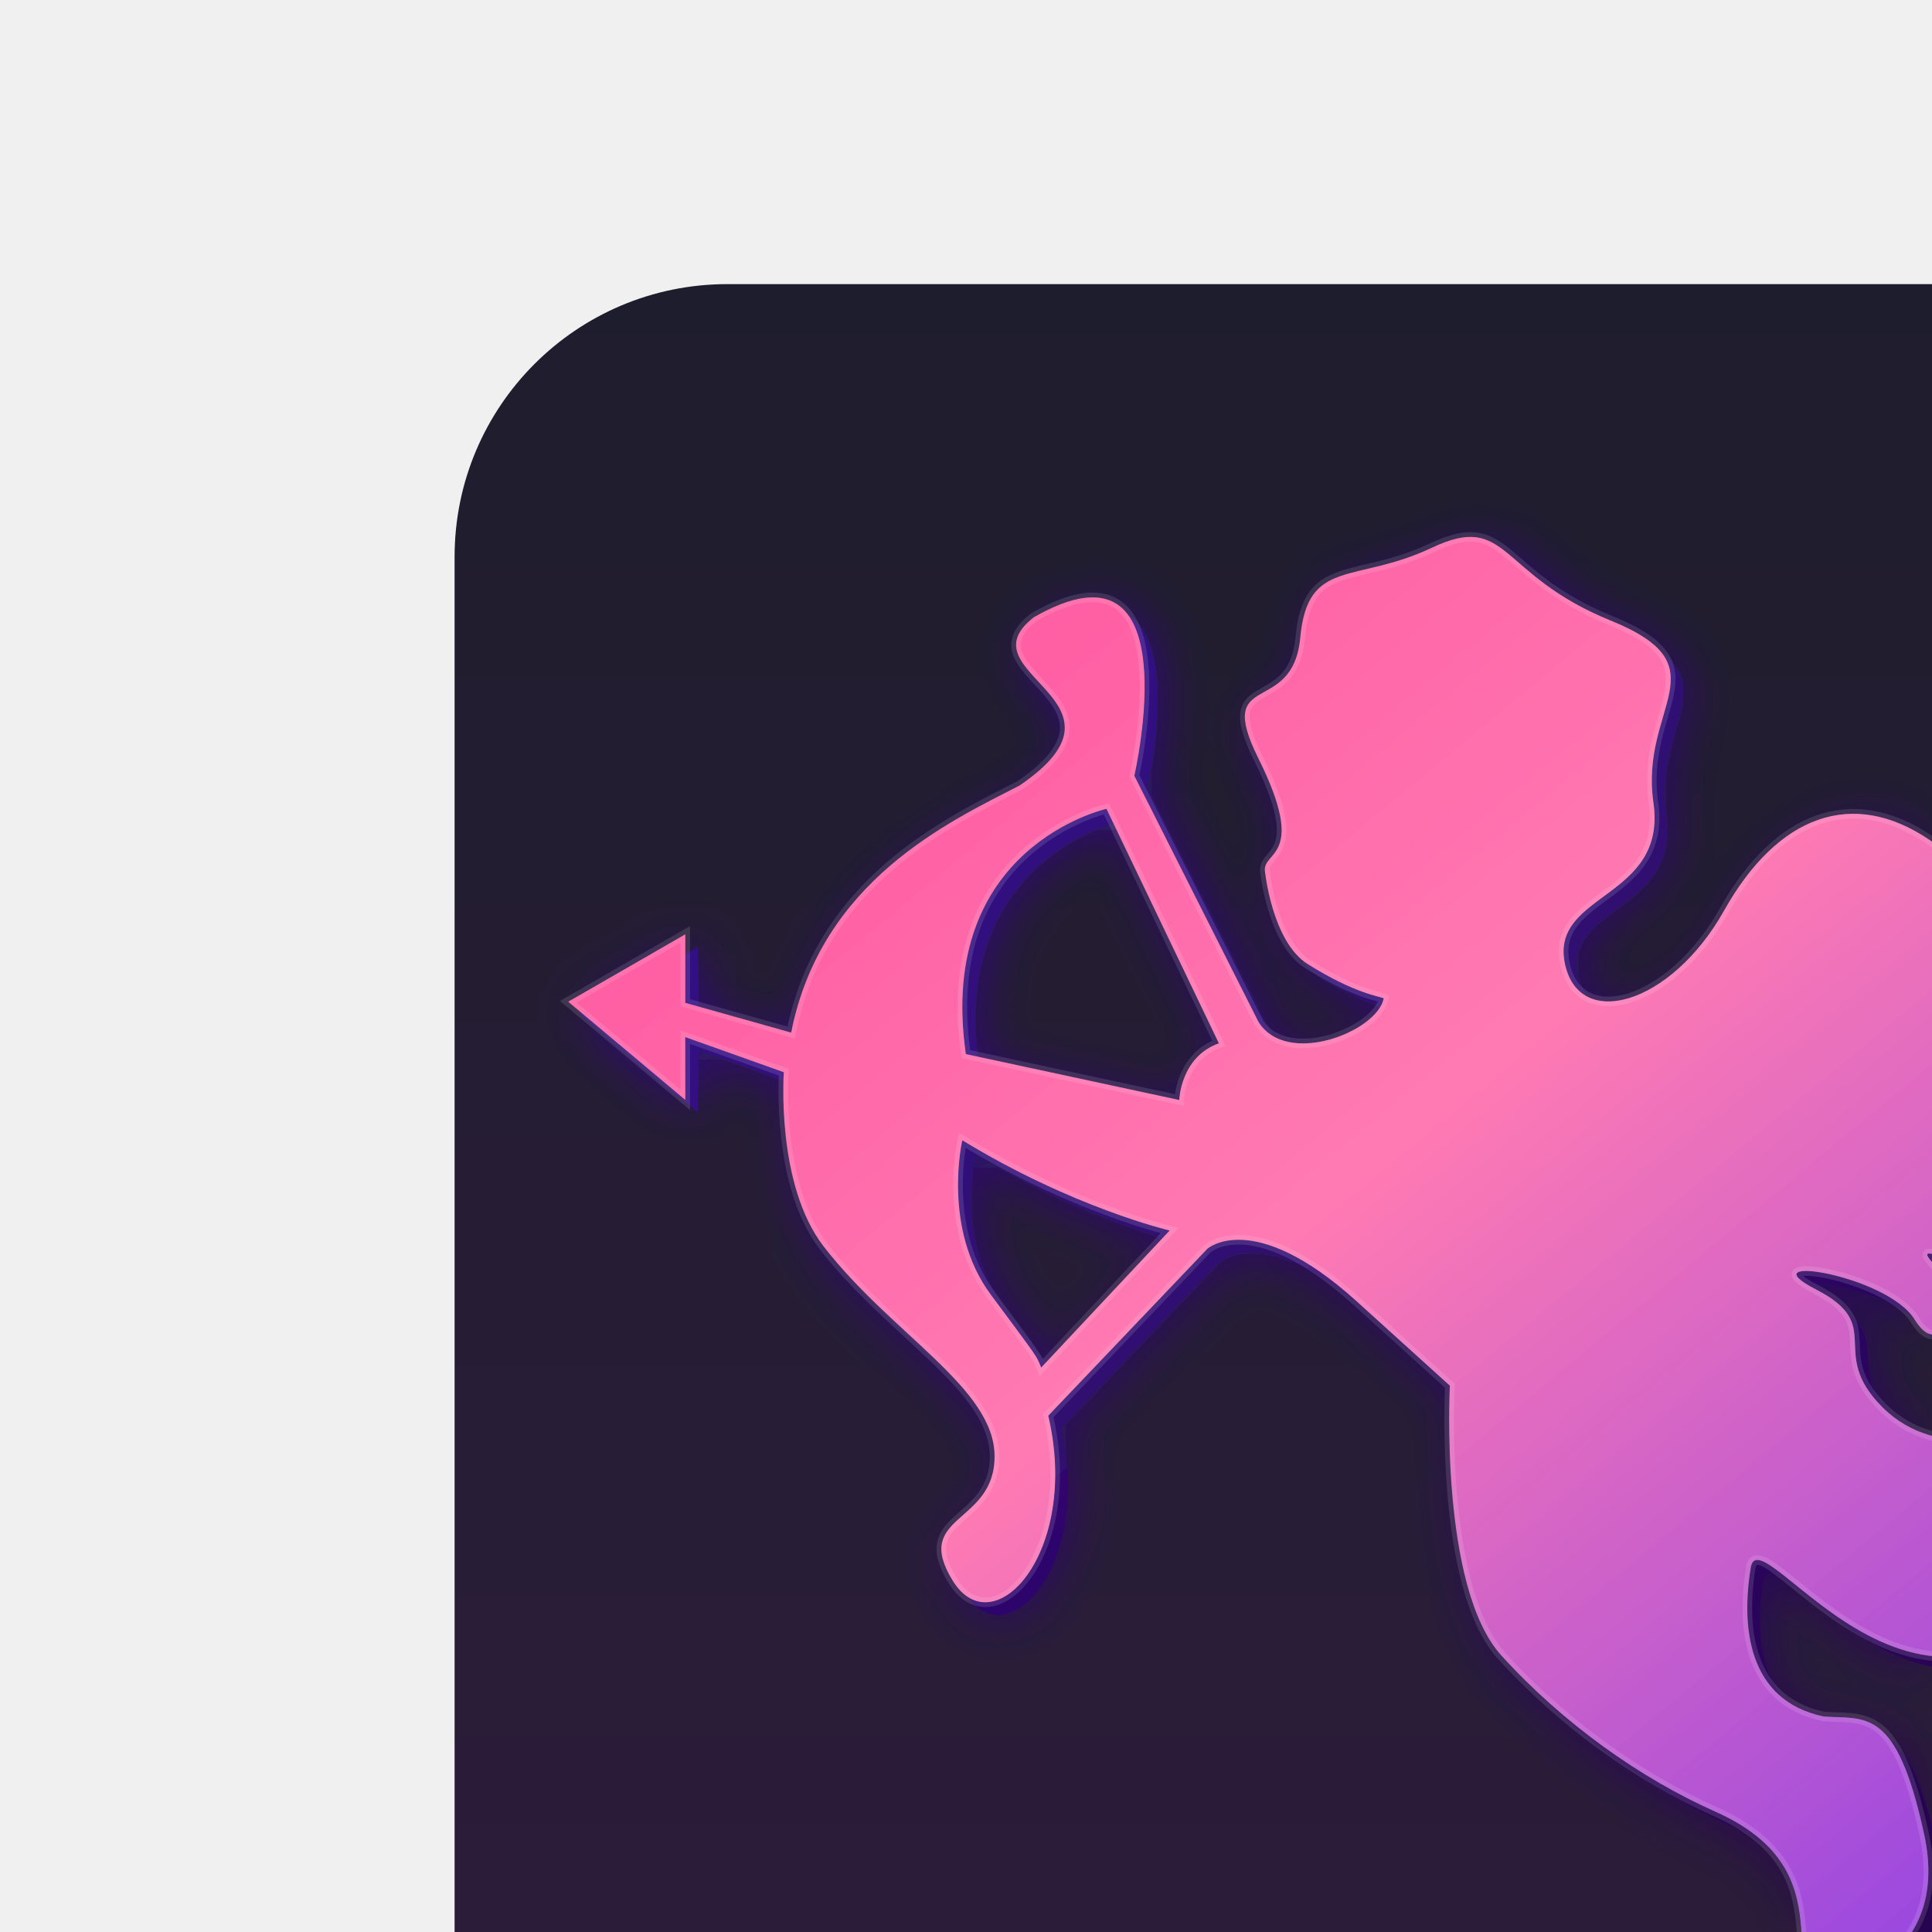
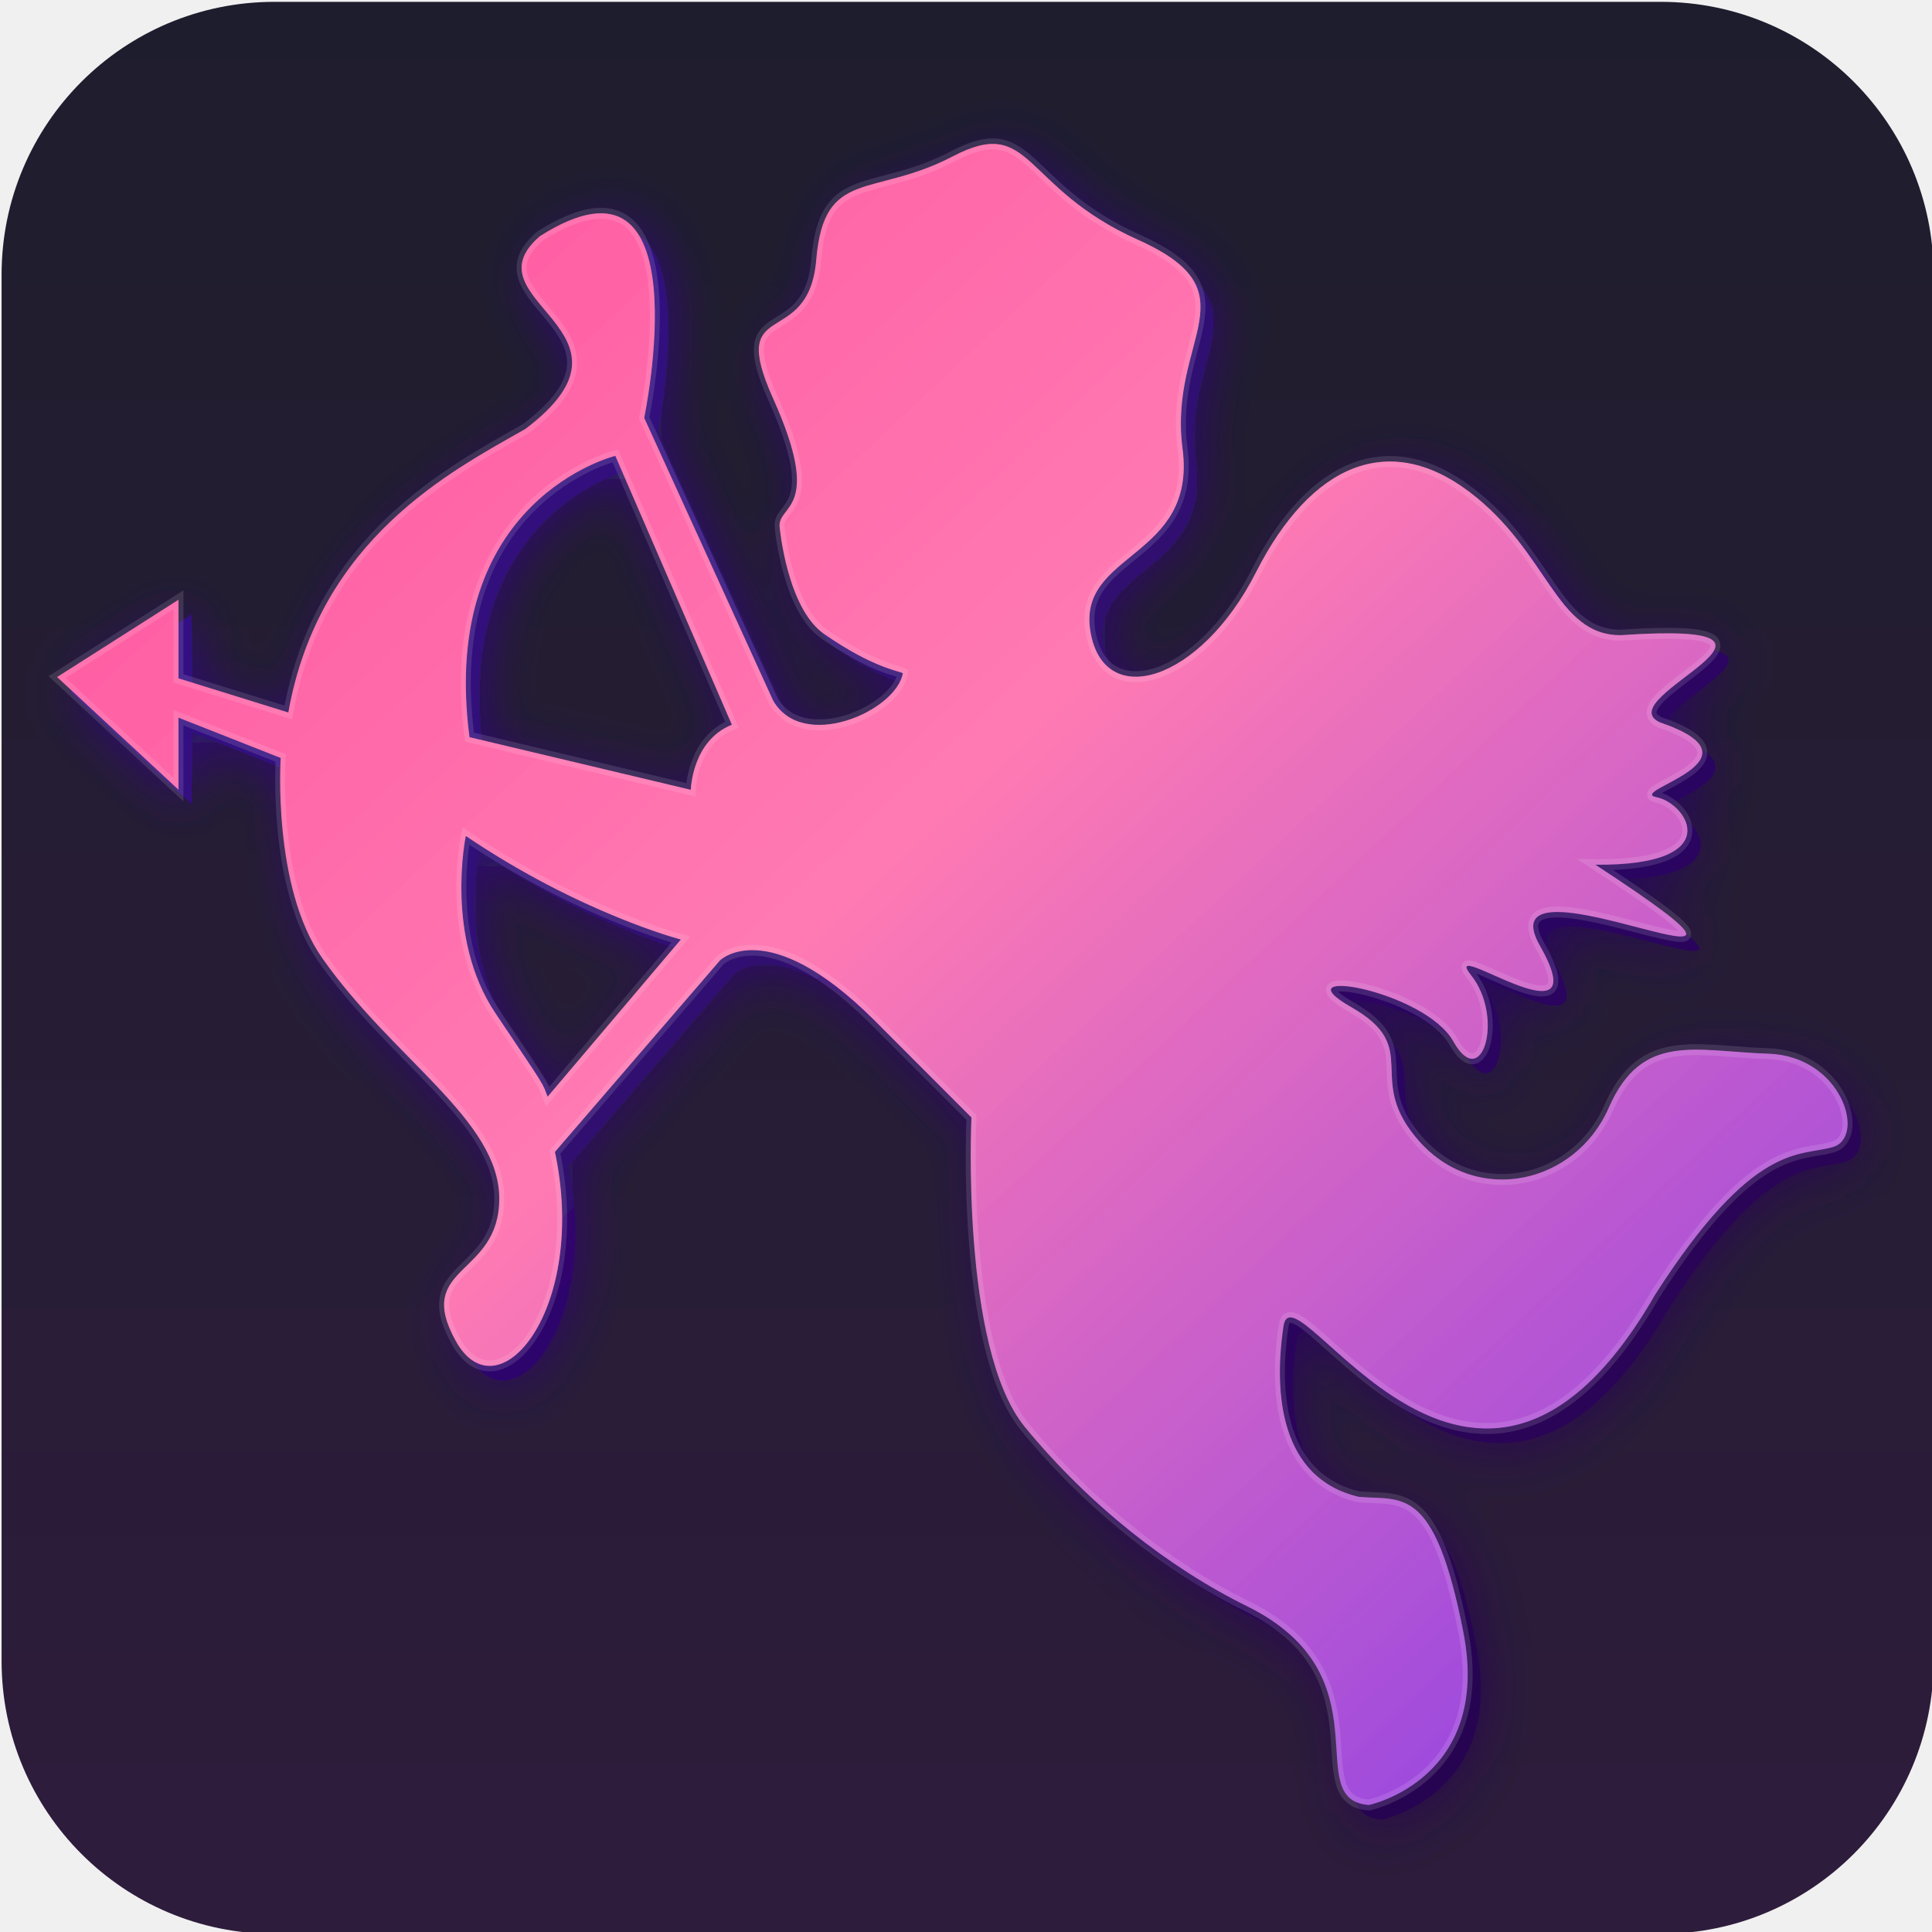
- <svg xmlns="http://www.w3.org/2000/svg" viewBox="0 0 170 170" width="170" height="170">
-   <defs>
-     <linearGradient id="gMain" x1="0" y1="0" x2="1" y2="1">
-       <stop offset="0" stop-color="#FF4F9A" />
-       <stop offset="0.45" stop-color="#FF7AB3" />
-       <stop offset="1" stop-color="#7C3AED" />
+ <svg xmlns="http://www.w3.org/2000/svg" viewBox="0 0 170 170" width="170" height="170" version="1.1" id="svg9">
+   <defs id="defs7">
+     <linearGradient id="gMain" x1="-16.021" y1="31.851" x2="512.798" y2="560.669" gradientTransform="scale(1.086095,0.9207298)" gradientUnits="userSpaceOnUse">
+       <stop offset="0" stop-color="#FF4F9A" id="stop1" />
+       <stop offset="0.45" stop-color="#FF7AB3" id="stop2" />
+       <stop offset="1" stop-color="#7C3AED" id="stop3" />
    </linearGradient>
-     <linearGradient id="gDark" x1="0" y1="0" x2="1" y2="1">
-       <stop offset="0" stop-color="#3A0CA3" />
-       <stop offset="1" stop-color="#240046" />
+     <linearGradient id="gDark" x1="-17.696" y1="26.61" x2="517.745" y2="562.051" gradientTransform="scale(1.084989,0.9216686)" gradientUnits="userSpaceOnUse">
+       <stop offset="0" stop-color="#3A0CA3" id="stop4" />
+       <stop offset="1" stop-color="#240046" id="stop5" />
    </linearGradient>
-     <filter id="fGlow" x="-50%" y="-50%" width="200%" height="200%">
-       <feGaussianBlur in="SourceGraphic" stdDeviation="8" result="blur" />
-       <feMerge>
-         <feMergeNode in="blur" />
-         <feMergeNode in="SourceGraphic" />
+     <filter id="fGlow" x="-0.035" y="-0.042" width="1.071" height="1.084">
+       <feGaussianBlur in="SourceGraphic" stdDeviation="8" result="blur" id="feGaussianBlur5" />
+       <feMerge id="feMerge6">
+         <feMergeNode in="blur" id="feMergeNode5" />
+         <feMergeNode in="SourceGraphic" id="feMergeNode6" />
      </feMerge>
    </filter>
-     <filter id="fInner" x="-20%" y="-20%" width="140%" height="140%">
-       <feGaussianBlur in="SourceAlpha" stdDeviation="6" result="blurAlpha" />
-       <feOffset in="blurAlpha" dx="-3" dy="3" result="offsetBlur" />
-       <feComposite in="offsetBlur" in2="SourceAlpha" operator="arithmetic" k2="-1" k3="1" result="innerShadow" />
-       <feColorMatrix in="innerShadow" type="matrix" values="0 0 0 0 0                 0 0 0 0 0                 0 0 0 0 0                 0 0 0 0.5" result="shadowColor" />
-       <feBlend in="SourceGraphic" in2="shadowColor" mode="normal" />
+     <filter id="fInner" x="-0.032" y="-0.032" width="1.059" height="1.07">
+       <feGaussianBlur in="SourceAlpha" stdDeviation="6" result="blurAlpha" id="feGaussianBlur6" />
+       <feOffset in="blurAlpha" dx="-3" dy="3" result="offsetBlur" id="feOffset6" />
+       <feComposite in="offsetBlur" in2="SourceAlpha" operator="arithmetic" k2="-1" k3="1" result="innerShadow" id="feComposite6" />
+       <feColorMatrix in="innerShadow" type="matrix" values="0 0 0 0 0                 0 0 0 0 0                 0 0 0 0 0                 0 0 0 0.5" result="shadowColor" id="feColorMatrix6" />
+       <feBlend in="SourceGraphic" in2="shadowColor" mode="normal" id="feBlend6" />
    </filter>
-     <linearGradient id="bgGrad" x1="0" y1="0" x2="0" y2="1">
-       <stop offset="0" stop-color="#070617" />
-       <stop offset="1" stop-color="#180428" />
+     <linearGradient id="bgGrad" x1="40" y1="25" x2="40" y2="195" gradientUnits="userSpaceOnUse" gradientTransform="translate(-39.86002,-24.83815)">
+       <stop offset="0" stop-color="#070617" id="stop6" />
+       <stop offset="1" stop-color="#180428" id="stop7" />
    </linearGradient>
  </defs>

+ 
  Optional dark rounded background; comment out if not wanted
-   <rect x="40" y="25" rx="24" ry="24" width="170" height="170" fill="url(#bgGrad)" opacity="0.9" />
-   <g transform="translate(50, 35) scale(0.28)">
+   <rect x="0.14" y="0.162" rx="24" ry="24" width="170" height="170" fill="url(#bgGrad)" opacity="0.9" id="rect7" style="fill:url(#bgGrad)" />
+   <g transform="matrix(0.2903851,0,0,0.3211606,5.025591,-1.378514)" id="g9">
    Shadow duplicate
-     <path d="M518.604,292.991c-22.195-0.669-38.346-6.053-48.435,14.803c-10.089,20.856-39.685,26.909-57.174,9.419       c-17.49-17.489,1.348-25.561-20.856-36.997c-22.194-11.437,22.195-4.705,30.944,9.419c8.74,14.124,15.473-6.722,5.384-18.159       c-10.088-11.437,39.015,20.856,20.855-8.07c-18.158-28.927,94.182,23.543,16.821-22.195c40.028,0.335,27.912-16.82,18.503-18.503       c-9.419-1.683,34.646-10.088,1.014-20.521c-16.142-6.723,53.817-27.913-11.771-23.877c-19.88,0.134-21.859-22.874-46.082-39.35       c-24.222-16.477-47.765-7.736-64.575,22.194s-46.082,38.011-50.117,16.142c-4.035-21.86,32.293-19.842,27.913-50.117       c-4.37-30.275,22.194-42.716-13.454-57.174c-35.649-14.458-31.948-34.31-56.17-22.874c-24.212,11.437-39.015,3.031-41.367,28.257       c-2.353,25.226-27.187,9.715-13.12,38.011c15.472,31.116,1.31,28.926,2.018,35.314c0,0,2.218,22.204,13.454,29.261       c14.812,9.304,22.539,10.088,23.878,10.768c-2.018,10.423-30.438,21.697-39.35,7.401l-39.015-77.361       c0,0,18.159-78.365-31.614-49.782c-22.874,17.825,34.979,25.895-4.37,52.804c-22.194,11.437-62.443,29.921-71.862,77.686       l-33.277-9.342v-21.525L0,189.793l36.777,30.849v-19.728l30.973,11.045c0,0-2.582,35.286,12.555,54.793       c21.468,27.674,53.674,44.398,53.674,65.924s-25.972,18.159-13.187,39.015c12.785,20.856,40.153-8.749,30.064-51.8l50.012-52.47       c0,0,14.287-12.784,46.531,16.199l29.654,26.852c0,0-3.338,63.237,16.17,84.762c19.508,21.525,43.92,38.709,67.281,49.104       c43.061,19.173,15.816,53.139,37.007,54.487c0,0,37.342-7.066,28.593-47.42c-8.74-40.364-18.494-35.994-31.614-36.998       c-23.878-5.049-25.896-28.257-22.873-46.751c3.031-18.503,57.519,78.03,112.675-8.74c29.901-42.122,43.729-37.666,53.817-40.363       C548.209,315.865,540.807,293.67,518.604,292.991z M148.63,304.763c-1.683-4.035-0.334-2.018-15.807-22.873       c-15.472-20.856-8.97-48.549-8.97-48.549c34.645,21.19,65.14,28.362,65.14,28.362L148.63,304.763z M192.015,220.68l-67.052-14.42       c-9.419-65.255,44.179-77.064,44.179-77.064l35.314,73.66C192.35,207.226,192.015,220.68,192.015,220.68z" fill="url(#gDark)" opacity="0.85" filter="url(#fGlow)" transform="translate(4,4)" />
+     <path d="m 518.604,292.991 c -22.195,-0.669 -38.346,-6.053 -48.435,14.803 -10.089,20.856 -39.685,26.909 -57.174,9.419 -17.49,-17.489 1.348,-25.561 -20.856,-36.997 -22.194,-11.437 22.195,-4.705 30.944,9.419 8.74,14.124 15.473,-6.722 5.384,-18.159 -10.088,-11.437 39.015,20.856 20.855,-8.07 -18.158,-28.927 94.182,23.543 16.821,-22.195 40.028,0.335 27.912,-16.82 18.503,-18.503 -9.419,-1.683 34.646,-10.088 1.014,-20.521 -16.142,-6.723 53.817,-27.913 -11.771,-23.877 -19.88,0.134 -21.859,-22.874 -46.082,-39.35 -24.222,-16.477 -47.765,-7.736 -64.575,22.194 -16.81,29.93 -46.082,38.011 -50.117,16.142 -4.035,-21.86 32.293,-19.842 27.913,-50.117 -4.37,-30.275 22.194,-42.716 -13.454,-57.174 -35.649,-14.458 -31.948,-34.31 -56.17,-22.874 -24.212,11.437 -39.015,3.031 -41.367,28.257 -2.353,25.226 -27.187,9.715 -13.12,38.011 15.472,31.116 1.31,28.926 2.018,35.314 0,0 2.218,22.204 13.454,29.261 14.812,9.304 22.539,10.088 23.878,10.768 -2.018,10.423 -30.438,21.697 -39.35,7.401 l -39.015,-77.361 c 0,0 18.159,-78.365 -31.614,-49.782 -22.874,17.825 34.979,25.895 -4.37,52.804 -22.194,11.437 -62.443,29.921 -71.862,77.686 L 36.779,190.148 V 168.623 L 0,189.793 36.777,220.642 v -19.728 l 30.973,11.045 c 0,0 -2.582,35.286 12.555,54.793 21.468,27.674 53.674,44.398 53.674,65.924 0,21.526 -25.972,18.159 -13.187,39.015 12.785,20.856 40.153,-8.749 30.064,-51.8 l 50.012,-52.47 c 0,0 14.287,-12.784 46.531,16.199 l 29.654,26.852 c 0,0 -3.338,63.237 16.17,84.762 19.508,21.525 43.92,38.709 67.281,49.104 43.061,19.173 15.816,53.139 37.007,54.487 0,0 37.342,-7.066 28.593,-47.42 -8.74,-40.364 -18.494,-35.994 -31.614,-36.998 -23.878,-5.049 -25.896,-28.257 -22.873,-46.751 3.031,-18.503 57.519,78.03 112.675,-8.74 29.901,-42.122 43.729,-37.666 53.817,-40.363 10.1,-2.688 2.698,-24.883 -19.505,-25.562 z M 148.63,304.763 c -1.683,-4.035 -0.334,-2.018 -15.807,-22.873 -15.472,-20.856 -8.97,-48.549 -8.97,-48.549 34.645,21.19 65.14,28.362 65.14,28.362 z m 43.385,-84.083 -67.052,-14.42 c -9.419,-65.255 44.179,-77.064 44.179,-77.064 l 35.314,73.66 c -12.106,4.37 -12.441,17.824 -12.441,17.824 z" fill="url(#gDark)" opacity="0.85" filter="url(#fGlow)" transform="translate(4,4)" id="path7" style="fill:url(#gDark)" />
+ 

    Main icon with gradient
-     <path d="M518.604,292.991c-22.195-0.669-38.346-6.053-48.435,14.803c-10.089,20.856-39.685,26.909-57.174,9.419       c-17.49-17.489,1.348-25.561-20.856-36.997c-22.194-11.437,22.195-4.705,30.944,9.419c8.74,14.124,15.473-6.722,5.384-18.159       c-10.088-11.437,39.015,20.856,20.855-8.07c-18.158-28.927,94.182,23.543,16.821-22.195c40.028,0.335,27.912-16.82,18.503-18.503       c-9.419-1.683,34.646-10.088,1.014-20.521c-16.142-6.723,53.817-27.913-11.771-23.877c-19.88,0.134-21.859-22.874-46.082-39.35       c-24.222-16.477-47.765-7.736-64.575,22.194s-46.082,38.011-50.117,16.142c-4.035-21.86,32.293-19.842,27.913-50.117       c-4.37-30.275,22.194-42.716-13.454-57.174c-35.649-14.458-31.948-34.31-56.17-22.874c-24.212,11.437-39.015,3.031-41.367,28.257       c-2.353,25.226-27.187,9.715-13.12,38.011c15.472,31.116,1.31,28.926,2.018,35.314c0,0,2.218,22.204,13.454,29.261       c14.812,9.304,22.539,10.088,23.878,10.768c-2.018,10.423-30.438,21.697-39.35,7.401l-39.015-77.361       c0,0,18.159-78.365-31.614-49.782c-22.874,17.825,34.979,25.895-4.37,52.804c-22.194,11.437-62.443,29.921-71.862,77.686       l-33.277-9.342v-21.525L0,189.793l36.777,30.849v-19.728l30.973,11.045c0,0-2.582,35.286,12.555,54.793       c21.468,27.674,53.674,44.398,53.674,65.924s-25.972,18.159-13.187,39.015c12.785,20.856,40.153-8.749,30.064-51.8l50.012-52.47       c0,0,14.287-12.784,46.531,16.199l29.654,26.852c0,0-3.338,63.237,16.17,84.762c19.508,21.525,43.92,38.709,67.281,49.104       c43.061,19.173,15.816,53.139,37.007,54.487c0,0,37.342-7.066,28.593-47.42c-8.74-40.364-18.494-35.994-31.614-36.998       c-23.878-5.049-25.896-28.257-22.873-46.751c3.031-18.503,57.519,78.03,112.675-8.74c29.901-42.122,43.729-37.666,53.817-40.363       C548.209,315.865,540.807,293.67,518.604,292.991z M148.63,304.763c-1.683-4.035-0.334-2.018-15.807-22.873       c-15.472-20.856-8.97-48.549-8.97-48.549c34.645,21.19,65.14,28.362,65.14,28.362L148.63,304.763z M192.015,220.68l-67.052-14.42       c-9.419-65.255,44.179-77.064,44.179-77.064l35.314,73.66C192.35,207.226,192.015,220.68,192.015,220.68z" fill="url(#gMain)" filter="url(#fInner)" />
+     <path d="m 518.604,292.991 c -22.195,-0.669 -38.346,-6.053 -48.435,14.803 -10.089,20.856 -39.685,26.909 -57.174,9.419 -17.49,-17.489 1.348,-25.561 -20.856,-36.997 -22.194,-11.437 22.195,-4.705 30.944,9.419 8.74,14.124 15.473,-6.722 5.384,-18.159 -10.088,-11.437 39.015,20.856 20.855,-8.07 -18.158,-28.927 94.182,23.543 16.821,-22.195 40.028,0.335 27.912,-16.82 18.503,-18.503 -9.419,-1.683 34.646,-10.088 1.014,-20.521 -16.142,-6.723 53.817,-27.913 -11.771,-23.877 -19.88,0.134 -21.859,-22.874 -46.082,-39.35 -24.222,-16.477 -47.765,-7.736 -64.575,22.194 -16.81,29.93 -46.082,38.011 -50.117,16.142 -4.035,-21.86 32.293,-19.842 27.913,-50.117 -4.37,-30.275 22.194,-42.716 -13.454,-57.174 -35.649,-14.458 -31.948,-34.31 -56.17,-22.874 -24.212,11.437 -39.015,3.031 -41.367,28.257 -2.353,25.226 -27.187,9.715 -13.12,38.011 15.472,31.116 1.31,28.926 2.018,35.314 0,0 2.218,22.204 13.454,29.261 14.812,9.304 22.539,10.088 23.878,10.768 -2.018,10.423 -30.438,21.697 -39.35,7.401 l -39.015,-77.361 c 0,0 18.159,-78.365 -31.614,-49.782 -22.874,17.825 34.979,25.895 -4.37,52.804 -22.194,11.437 -62.443,29.921 -71.862,77.686 L 36.779,190.148 V 168.623 L 0,189.793 36.777,220.642 v -19.728 l 30.973,11.045 c 0,0 -2.582,35.286 12.555,54.793 21.468,27.674 53.674,44.398 53.674,65.924 0,21.526 -25.972,18.159 -13.187,39.015 12.785,20.856 40.153,-8.749 30.064,-51.8 l 50.012,-52.47 c 0,0 14.287,-12.784 46.531,16.199 l 29.654,26.852 c 0,0 -3.338,63.237 16.17,84.762 19.508,21.525 43.92,38.709 67.281,49.104 43.061,19.173 15.816,53.139 37.007,54.487 0,0 37.342,-7.066 28.593,-47.42 -8.74,-40.364 -18.494,-35.994 -31.614,-36.998 -23.878,-5.049 -25.896,-28.257 -22.873,-46.751 3.031,-18.503 57.519,78.03 112.675,-8.74 29.901,-42.122 43.729,-37.666 53.817,-40.363 10.1,-2.688 2.698,-24.883 -19.505,-25.562 z M 148.63,304.763 c -1.683,-4.035 -0.334,-2.018 -15.807,-22.873 -15.472,-20.856 -8.97,-48.549 -8.97,-48.549 34.645,21.19 65.14,28.362 65.14,28.362 z m 43.385,-84.083 -67.052,-14.42 c -9.419,-65.255 44.179,-77.064 44.179,-77.064 l 35.314,73.66 c -12.106,4.37 -12.441,17.824 -12.441,17.824 z" fill="url(#gMain)" filter="url(#fInner)" id="path8" style="fill:url(#gMain)" />
+ 

    Highlight stroke
-     <path d="M518.604,292.991c-22.195-0.669-38.346-6.053-48.435,14.803c-10.089,20.856-39.685,26.909-57.174,9.419       c-17.49-17.489,1.348-25.561-20.856-36.997c-22.194-11.437,22.195-4.705,30.944,9.419c8.74,14.124,15.473-6.722,5.384-18.159       c-10.088-11.437,39.015,20.856,20.855-8.07c-18.158-28.927,94.182,23.543,16.821-22.195c40.028,0.335,27.912-16.82,18.503-18.503       c-9.419-1.683,34.646-10.088,1.014-20.521c-16.142-6.723,53.817-27.913-11.771-23.877c-19.88,0.134-21.859-22.874-46.082-39.35       c-24.222-16.477-47.765-7.736-64.575,22.194s-46.082,38.011-50.117,16.142c-4.035-21.86,32.293-19.842,27.913-50.117       c-4.37-30.275,22.194-42.716-13.454-57.174c-35.649-14.458-31.948-34.31-56.17-22.874c-24.212,11.437-39.015,3.031-41.367,28.257       c-2.353,25.226-27.187,9.715-13.12,38.011c15.472,31.116,1.31,28.926,2.018,35.314c0,0,2.218,22.204,13.454,29.261       c14.812,9.304,22.539,10.088,23.878,10.768c-2.018,10.423-30.438,21.697-39.35,7.401l-39.015-77.361       c0,0,18.159-78.365-31.614-49.782c-22.874,17.825,34.979,25.895-4.37,52.804c-22.194,11.437-62.443,29.921-71.862,77.686       l-33.277-9.342v-21.525L0,189.793l36.777,30.849v-19.728l30.973,11.045c0,0-2.582,35.286,12.555,54.793       c21.468,27.674,53.674,44.398,53.674,65.924s-25.972,18.159-13.187,39.015c12.785,20.856,40.153-8.749,30.064-51.8l50.012-52.47       c0,0,14.287-12.784,46.531,16.199l29.654,26.852c0,0-3.338,63.237,16.17,84.762c19.508,21.525,43.92,38.709,67.281,49.104       c43.061,19.173,15.816,53.139,37.007,54.487c0,0,37.342-7.066,28.593-47.42c-8.74-40.364-18.494-35.994-31.614-36.998       c-23.878-5.049-25.896-28.257-22.873-46.751c3.031-18.503,57.519,78.03,112.675-8.74c29.901-42.122,43.729-37.666,53.817-40.363       C548.209,315.865,540.807,293.67,518.604,292.991z M148.63,304.763c-1.683-4.035-0.334-2.018-15.807-22.873       c-15.472-20.856-8.97-48.549-8.97-48.549c34.645,21.19,65.14,28.362,65.14,28.362L148.63,304.763z M192.015,220.68l-67.052-14.42       c-9.419-65.255,44.179-77.064,44.179-77.064l35.314,73.66C192.35,207.226,192.015,220.68,192.015,220.68z" fill="none" stroke="#FFFFFF" stroke-opacity="0.12" stroke-width="3" paint-order="stroke" />
+     <path d="m 518.604,292.991 c -22.195,-0.669 -38.346,-6.053 -48.435,14.803 -10.089,20.856 -39.685,26.909 -57.174,9.419 -17.49,-17.489 1.348,-25.561 -20.856,-36.997 -22.194,-11.437 22.195,-4.705 30.944,9.419 8.74,14.124 15.473,-6.722 5.384,-18.159 -10.088,-11.437 39.015,20.856 20.855,-8.07 -18.158,-28.927 94.182,23.543 16.821,-22.195 40.028,0.335 27.912,-16.82 18.503,-18.503 -9.419,-1.683 34.646,-10.088 1.014,-20.521 -16.142,-6.723 53.817,-27.913 -11.771,-23.877 -19.88,0.134 -21.859,-22.874 -46.082,-39.35 -24.222,-16.477 -47.765,-7.736 -64.575,22.194 -16.81,29.93 -46.082,38.011 -50.117,16.142 -4.035,-21.86 32.293,-19.842 27.913,-50.117 -4.37,-30.275 22.194,-42.716 -13.454,-57.174 -35.649,-14.458 -31.948,-34.31 -56.17,-22.874 -24.212,11.437 -39.015,3.031 -41.367,28.257 -2.353,25.226 -27.187,9.715 -13.12,38.011 15.472,31.116 1.31,28.926 2.018,35.314 0,0 2.218,22.204 13.454,29.261 14.812,9.304 22.539,10.088 23.878,10.768 -2.018,10.423 -30.438,21.697 -39.35,7.401 l -39.015,-77.361 c 0,0 18.159,-78.365 -31.614,-49.782 -22.874,17.825 34.979,25.895 -4.37,52.804 -22.194,11.437 -62.443,29.921 -71.862,77.686 L 36.779,190.148 V 168.623 L 0,189.793 36.777,220.642 v -19.728 l 30.973,11.045 c 0,0 -2.582,35.286 12.555,54.793 21.468,27.674 53.674,44.398 53.674,65.924 0,21.526 -25.972,18.159 -13.187,39.015 12.785,20.856 40.153,-8.749 30.064,-51.8 l 50.012,-52.47 c 0,0 14.287,-12.784 46.531,16.199 l 29.654,26.852 c 0,0 -3.338,63.237 16.17,84.762 19.508,21.525 43.92,38.709 67.281,49.104 43.061,19.173 15.816,53.139 37.007,54.487 0,0 37.342,-7.066 28.593,-47.42 -8.74,-40.364 -18.494,-35.994 -31.614,-36.998 -23.878,-5.049 -25.896,-28.257 -22.873,-46.751 3.031,-18.503 57.519,78.03 112.675,-8.74 29.901,-42.122 43.729,-37.666 53.817,-40.363 10.1,-2.688 2.698,-24.883 -19.505,-25.562 z M 148.63,304.763 c -1.683,-4.035 -0.334,-2.018 -15.807,-22.873 -15.472,-20.856 -8.97,-48.549 -8.97,-48.549 34.645,21.19 65.14,28.362 65.14,28.362 z m 43.385,-84.083 -67.052,-14.42 c -9.419,-65.255 44.179,-77.064 44.179,-77.064 l 35.314,73.66 c -12.106,4.37 -12.441,17.824 -12.441,17.824 z" fill="none" stroke="#ffffff" stroke-opacity="0.12" stroke-width="3" paint-order="stroke" id="path9" />
  </g>
</svg>
